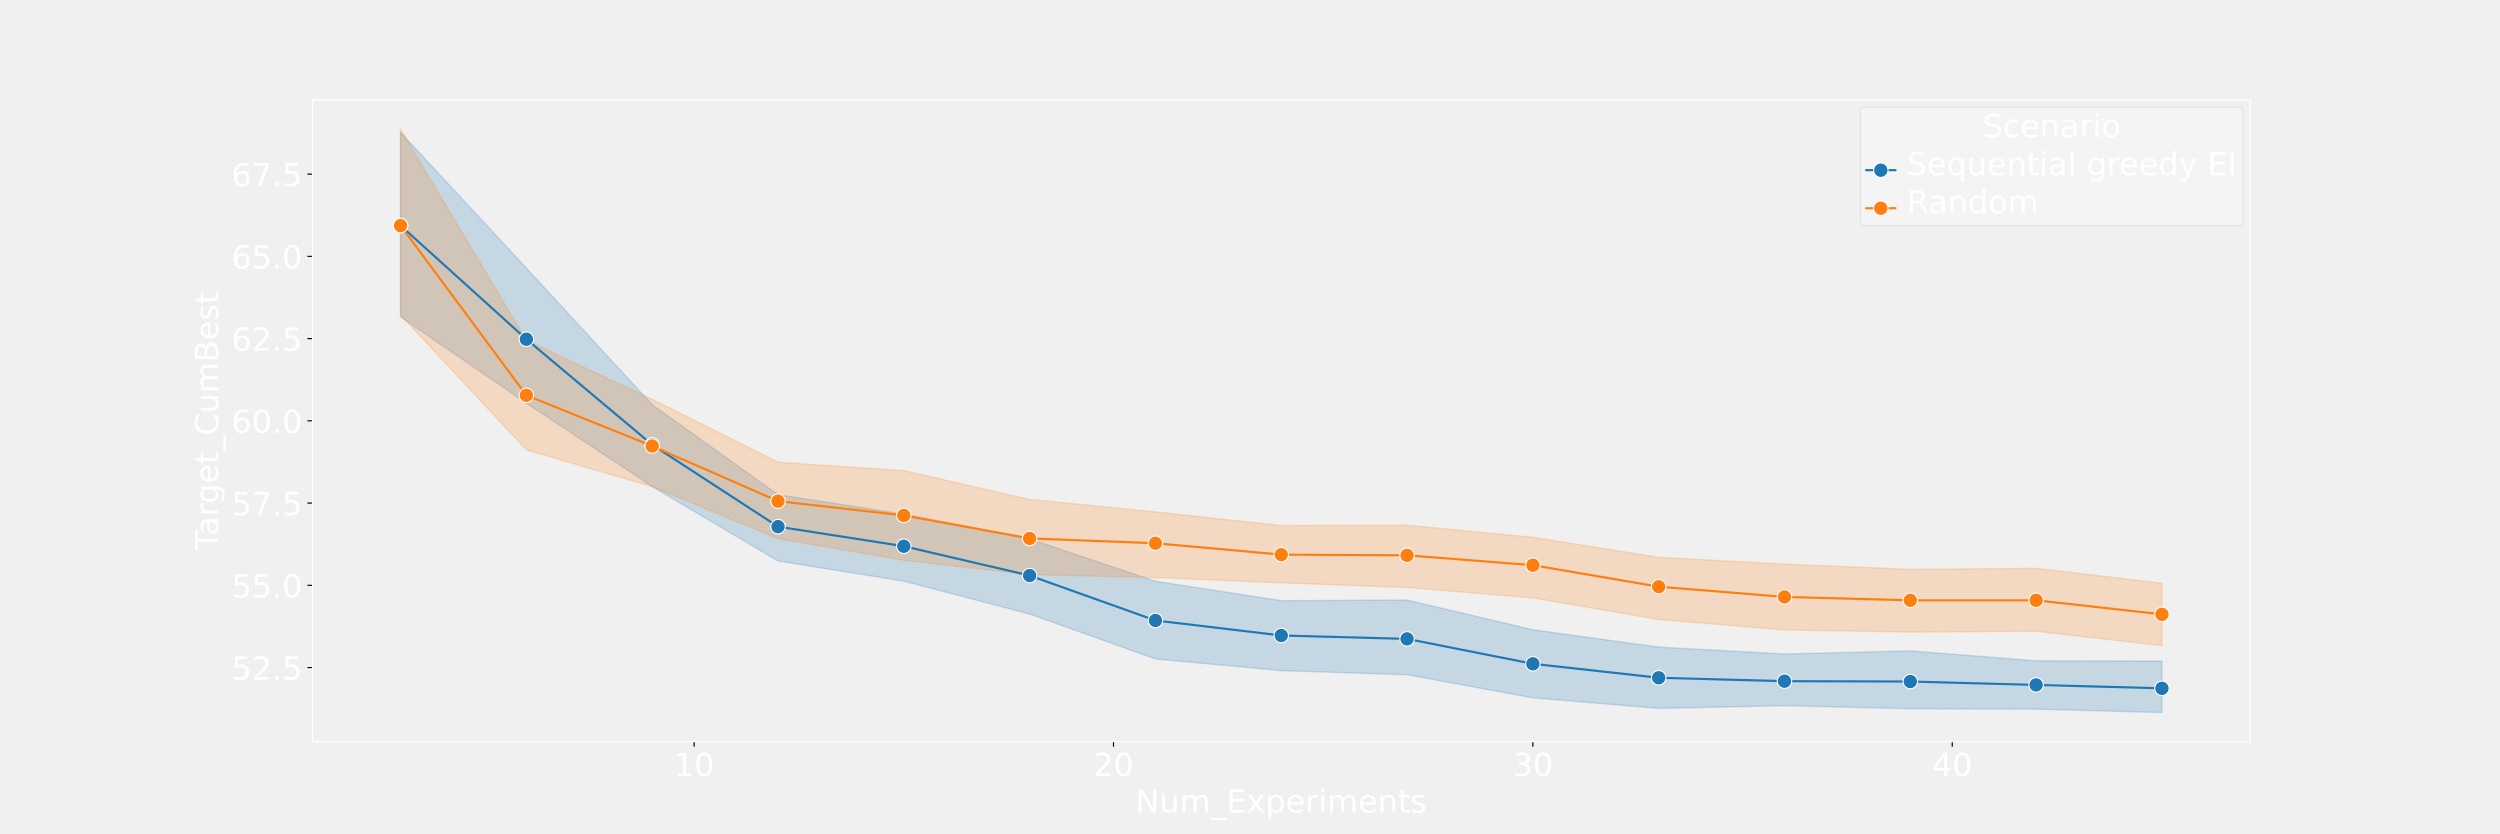
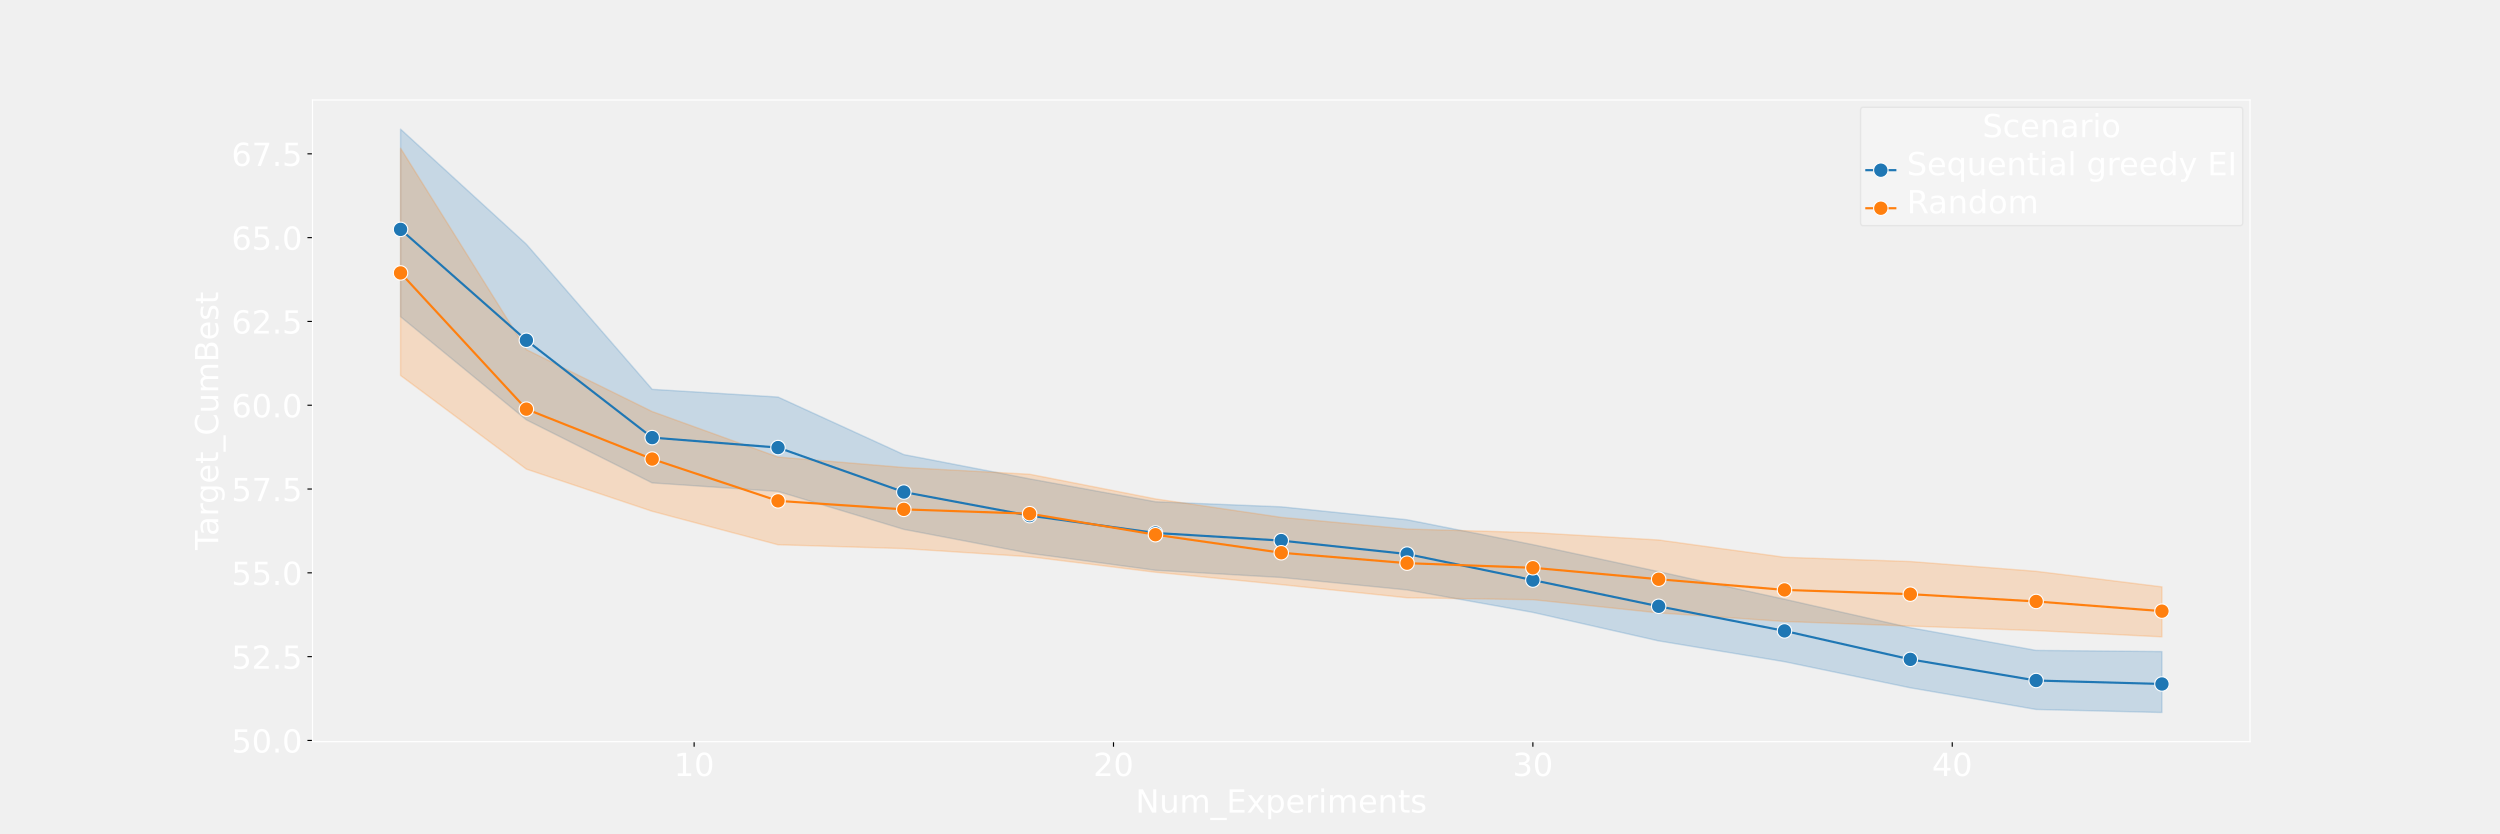
<svg xmlns="http://www.w3.org/2000/svg" xmlns:xlink="http://www.w3.org/1999/xlink" width="1728pt" height="576pt" viewBox="0 0 1728 576" version="1.1">
  <defs>
    <style type="text/css">*{stroke-linejoin: round; stroke-linecap: butt}</style>
  </defs>
  <g id="figure_1">
    <g id="patch_1">
      <path d="M 0 576  L 1728 576  L 1728 0  L 0 0  L 0 576  z " style="fill: none" />
    </g>
    <g id="axes_1">
      <g id="patch_2">
        <path d="M 216 512.64  L 1555.2 512.64  L 1555.2 69.12  L 216 69.12  L 216 512.64  z " style="fill: none" />
      </g>
      <g id="PolyCollection_1">
        <defs>
-           <path id="m101bf356ea" d="M 276.873 -484.441  L 276.873 -356.932  L 363.834 -297.311  L 450.795 -239.719  L 537.756 -188.221  L 624.717 -174.287  L 711.678 -151.573  L 798.639 -120.53  L 885.6 -112.465  L 972.561 -109.598  L 1059.522 -93.645  L 1146.483 -86.355  L 1233.444 -88.223  L 1320.405 -86.107  L 1407.366 -85.819  L 1494.327 -83.52  L 1494.327 -119.038  L 1494.327 -119.038  L 1407.366 -119.279  L 1320.405 -126.093  L 1233.444 -123.982  L 1146.483 -128.692  L 1059.522 -140.692  L 972.561 -161.242  L 885.6 -160.815  L 798.639 -174.202  L 711.678 -203.528  L 624.717 -220.627  L 537.756 -234.067  L 450.795 -296.276  L 363.834 -390.663  L 276.873 -484.441  z " style="stroke: #1f77b4; stroke-opacity: 0.2" />
+           <path id="m4644ded23b" d="M 276.873 -486.72  L 276.873 -357.083  L 363.834 -285.791  L 450.795 -242.213  L 537.756 -236.329  L 624.717 -210.11  L 711.678 -193.563  L 798.639 -181.842  L 885.6 -176.848  L 972.561 -168.242  L 1059.522 -152.727  L 1146.483 -133.004  L 1233.444 -118.637  L 1320.405 -100.587  L 1407.366 -85.63  L 1494.327 -83.52  L 1494.327 -125.629  L 1494.327 -125.629  L 1407.366 -126.439  L 1320.405 -142.118  L 1233.444 -161.791  L 1146.483 -180.87  L 1059.522 -199.54  L 972.561 -216.735  L 885.6 -225.676  L 798.639 -229.165  L 711.678 -244.996  L 624.717 -261.772  L 537.756 -301.55  L 450.795 -306.88  L 363.834 -407.175  L 276.873 -486.72  z " style="stroke: #1f77b4; stroke-opacity: 0.2" />
        </defs>
-         <g clip-path="url(#p92f6868b25)">
-           <use xlink:href="#m101bf356ea" x="0" y="576" style="fill: #1f77b4; fill-opacity: 0.2; stroke: #1f77b4; stroke-opacity: 0.2" />
+         <g clip-path="url(#pbb124801ed)">
+           <use xlink:href="#m4644ded23b" x="0" y="576" style="fill: #1f77b4; fill-opacity: 0.2; stroke: #1f77b4; stroke-opacity: 0.2" />
        </g>
      </g>
      <g id="PolyCollection_2">
        <defs>
-           <path id="m6b8aec384b" d="M 276.873 -486.72  L 276.873 -358.271  L 363.834 -264.984  L 450.795 -239.642  L 537.756 -203.683  L 624.717 -188.748  L 711.678 -178.758  L 798.639 -176.745  L 885.6 -173.1  L 972.561 -169.926  L 1059.522 -162.727  L 1146.483 -147.789  L 1233.444 -140.552  L 1320.405 -139.116  L 1407.366 -139.673  L 1494.327 -129.714  L 1494.327 -172.836  L 1494.327 -172.836  L 1407.366 -183.189  L 1320.405 -182.469  L 1233.444 -186.075  L 1146.483 -190.773  L 1059.522 -204.643  L 972.561 -212.933  L 885.6 -212.709  L 798.639 -222.158  L 711.678 -230.797  L 624.717 -250.712  L 537.756 -256.519  L 450.795 -300.011  L 363.834 -340.816  L 276.873 -486.72  z " style="stroke: #ff7f0e; stroke-opacity: 0.2" />
+           <path id="m922bcd0657" d="M 276.873 -473.526  L 276.873 -316.487  L 363.834 -251.743  L 450.795 -222.599  L 537.756 -199.465  L 624.717 -196.819  L 711.678 -191.187  L 798.639 -180.474  L 885.6 -171.912  L 972.561 -162.824  L 1059.522 -161.497  L 1146.483 -152.345  L 1233.444 -146.431  L 1320.405 -143.251  L 1407.366 -140.117  L 1494.327 -135.809  L 1494.327 -170.357  L 1494.327 -170.357  L 1407.366 -181.11  L 1320.405 -187.865  L 1233.444 -190.8  L 1146.483 -202.743  L 1059.522 -207.843  L 972.561 -210.331  L 885.6 -218.394  L 798.639 -231.158  L 711.678 -248.201  L 624.717 -252.868  L 537.756 -260.077  L 450.795 -291.523  L 363.834 -334.321  L 276.873 -473.526  z " style="stroke: #ff7f0e; stroke-opacity: 0.2" />
        </defs>
-         <g clip-path="url(#p92f6868b25)">
-           <use xlink:href="#m6b8aec384b" x="0" y="576" style="fill: #ff7f0e; fill-opacity: 0.2; stroke: #ff7f0e; stroke-opacity: 0.2" />
+         <g clip-path="url(#pbb124801ed)">
+           <use xlink:href="#m922bcd0657" x="0" y="576" style="fill: #ff7f0e; fill-opacity: 0.2; stroke: #ff7f0e; stroke-opacity: 0.2" />
        </g>
      </g>
      <g id="matplotlib.axis_1">
        <g id="xtick_1">
          <g id="line2d_1">
            <defs>
-               <path id="m122bfa462b" d="M 0 0  L 0 3.5  " style="stroke: #000000; stroke-width: 0.8" />
-             </defs>
-             <g>
-               <use xlink:href="#m122bfa462b" x="479.782" y="512.64" style="stroke: #000000; stroke-width: 0.8" />
+               <path id="m8964fa7010" d="M 0 0  L 0 3.5  " style="stroke: #000000; stroke-width: 0.8" />
+             </defs>
+             <g>
+               <use xlink:href="#m8964fa7010" x="479.782" y="512.64" style="stroke: #000000; stroke-width: 0.8" />
            </g>
          </g>
          <g id="text_1">
            <g style="fill: #ffffff" transform="translate(465.7843 536.3566) scale(0.22 -0.22)">
              <defs>
                <path id="DejaVuSans-31" d="M 794 531  L 1825 531  L 1825 4091  L 703 3866  L 703 4441  L 1819 4666  L 2450 4666  L 2450 531  L 3481 531  L 3481 0  L 794 0  L 794 531  z " transform="scale(0.015625)" />
                <path id="DejaVuSans-30" d="M 2034 4250  Q 1547 4250 1301 3770  Q 1056 3291 1056 2328  Q 1056 1369 1301 889  Q 1547 409 2034 409  Q 2525 409 2770 889  Q 3016 1369 3016 2328  Q 3016 3291 2770 3770  Q 2525 4250 2034 4250  z M 2034 4750  Q 2819 4750 3233 4129  Q 3647 3509 3647 2328  Q 3647 1150 3233 529  Q 2819 -91 2034 -91  Q 1250 -91 836 529  Q 422 1150 422 2328  Q 422 3509 836 4129  Q 1250 4750 2034 4750  z " transform="scale(0.015625)" />
              </defs>
              <use xlink:href="#DejaVuSans-31" />
              <use xlink:href="#DejaVuSans-30" x="63.623" />
            </g>
          </g>
        </g>
        <g id="xtick_2">
          <g id="line2d_2">
            <g>
-               <use xlink:href="#m122bfa462b" x="769.652" y="512.64" style="stroke: #000000; stroke-width: 0.8" />
+               <use xlink:href="#m8964fa7010" x="769.652" y="512.64" style="stroke: #000000; stroke-width: 0.8" />
            </g>
          </g>
          <g id="text_2">
            <g style="fill: #ffffff" transform="translate(755.6544 536.3566) scale(0.22 -0.22)">
              <defs>
                <path id="DejaVuSans-32" d="M 1228 531  L 3431 531  L 3431 0  L 469 0  L 469 531  Q 828 903 1448 1529  Q 2069 2156 2228 2338  Q 2531 2678 2651 2914  Q 2772 3150 2772 3378  Q 2772 3750 2511 3984  Q 2250 4219 1831 4219  Q 1534 4219 1204 4116  Q 875 4013 500 3803  L 500 4441  Q 881 4594 1212 4672  Q 1544 4750 1819 4750  Q 2544 4750 2975 4387  Q 3406 4025 3406 3419  Q 3406 3131 3298 2873  Q 3191 2616 2906 2266  Q 2828 2175 2409 1742  Q 1991 1309 1228 531  z " transform="scale(0.015625)" />
              </defs>
              <use xlink:href="#DejaVuSans-32" />
              <use xlink:href="#DejaVuSans-30" x="63.623" />
            </g>
          </g>
        </g>
        <g id="xtick_3">
          <g id="line2d_3">
            <g>
-               <use xlink:href="#m122bfa462b" x="1059.522" y="512.64" style="stroke: #000000; stroke-width: 0.8" />
+               <use xlink:href="#m8964fa7010" x="1059.522" y="512.64" style="stroke: #000000; stroke-width: 0.8" />
            </g>
          </g>
          <g id="text_3">
            <g style="fill: #ffffff" transform="translate(1045.525 536.3566) scale(0.22 -0.22)">
              <defs>
                <path id="DejaVuSans-33" d="M 2597 2516  Q 3050 2419 3304 2112  Q 3559 1806 3559 1356  Q 3559 666 3084 287  Q 2609 -91 1734 -91  Q 1441 -91 1130 -33  Q 819 25 488 141  L 488 750  Q 750 597 1062 519  Q 1375 441 1716 441  Q 2309 441 2620 675  Q 2931 909 2931 1356  Q 2931 1769 2642 2001  Q 2353 2234 1838 2234  L 1294 2234  L 1294 2753  L 1863 2753  Q 2328 2753 2575 2939  Q 2822 3125 2822 3475  Q 2822 3834 2567 4026  Q 2313 4219 1838 4219  Q 1578 4219 1281 4162  Q 984 4106 628 3988  L 628 4550  Q 988 4650 1302 4700  Q 1616 4750 1894 4750  Q 2613 4750 3031 4423  Q 3450 4097 3450 3541  Q 3450 3153 3228 2886  Q 3006 2619 2597 2516  z " transform="scale(0.015625)" />
              </defs>
              <use xlink:href="#DejaVuSans-33" />
              <use xlink:href="#DejaVuSans-30" x="63.623" />
            </g>
          </g>
        </g>
        <g id="xtick_4">
          <g id="line2d_4">
            <g>
-               <use xlink:href="#m122bfa462b" x="1349.392" y="512.64" style="stroke: #000000; stroke-width: 0.8" />
+               <use xlink:href="#m8964fa7010" x="1349.392" y="512.64" style="stroke: #000000; stroke-width: 0.8" />
            </g>
          </g>
          <g id="text_4">
            <g style="fill: #ffffff" transform="translate(1335.395 536.3566) scale(0.22 -0.22)">
              <defs>
                <path id="DejaVuSans-34" d="M 2419 4116  L 825 1625  L 2419 1625  L 2419 4116  z M 2253 4666  L 3047 4666  L 3047 1625  L 3713 1625  L 3713 1100  L 3047 1100  L 3047 0  L 2419 0  L 2419 1100  L 313 1100  L 313 1709  L 2253 4666  z " transform="scale(0.015625)" />
              </defs>
              <use xlink:href="#DejaVuSans-34" />
              <use xlink:href="#DejaVuSans-30" x="63.623" />
            </g>
          </g>
        </g>
        <g id="text_5">
          <g style="fill: #ffffff" transform="translate(784.8967 561.6484) scale(0.22 -0.22)">
            <defs>
              <path id="DejaVuSans-4e" d="M 628 4666  L 1478 4666  L 3547 763  L 3547 4666  L 4159 4666  L 4159 0  L 3309 0  L 1241 3903  L 1241 0  L 628 0  L 628 4666  z " transform="scale(0.015625)" />
              <path id="DejaVuSans-75" d="M 544 1381  L 544 3500  L 1119 3500  L 1119 1403  Q 1119 906 1312 657  Q 1506 409 1894 409  Q 2359 409 2629 706  Q 2900 1003 2900 1516  L 2900 3500  L 3475 3500  L 3475 0  L 2900 0  L 2900 538  Q 2691 219 2414 64  Q 2138 -91 1772 -91  Q 1169 -91 856 284  Q 544 659 544 1381  z M 1991 3584  L 1991 3584  z " transform="scale(0.015625)" />
              <path id="DejaVuSans-6d" d="M 3328 2828  Q 3544 3216 3844 3400  Q 4144 3584 4550 3584  Q 5097 3584 5394 3201  Q 5691 2819 5691 2113  L 5691 0  L 5113 0  L 5113 2094  Q 5113 2597 4934 2840  Q 4756 3084 4391 3084  Q 3944 3084 3684 2787  Q 3425 2491 3425 1978  L 3425 0  L 2847 0  L 2847 2094  Q 2847 2600 2669 2842  Q 2491 3084 2119 3084  Q 1678 3084 1418 2786  Q 1159 2488 1159 1978  L 1159 0  L 581 0  L 581 3500  L 1159 3500  L 1159 2956  Q 1356 3278 1631 3431  Q 1906 3584 2284 3584  Q 2666 3584 2933 3390  Q 3200 3197 3328 2828  z " transform="scale(0.015625)" />
              <path id="DejaVuSans-5f" d="M 3263 -1063  L 3263 -1509  L -63 -1509  L -63 -1063  L 3263 -1063  z " transform="scale(0.015625)" />
              <path id="DejaVuSans-45" d="M 628 4666  L 3578 4666  L 3578 4134  L 1259 4134  L 1259 2753  L 3481 2753  L 3481 2222  L 1259 2222  L 1259 531  L 3634 531  L 3634 0  L 628 0  L 628 4666  z " transform="scale(0.015625)" />
              <path id="DejaVuSans-78" d="M 3513 3500  L 2247 1797  L 3578 0  L 2900 0  L 1881 1375  L 863 0  L 184 0  L 1544 1831  L 300 3500  L 978 3500  L 1906 2253  L 2834 3500  L 3513 3500  z " transform="scale(0.015625)" />
              <path id="DejaVuSans-70" d="M 1159 525  L 1159 -1331  L 581 -1331  L 581 3500  L 1159 3500  L 1159 2969  Q 1341 3281 1617 3432  Q 1894 3584 2278 3584  Q 2916 3584 3314 3078  Q 3713 2572 3713 1747  Q 3713 922 3314 415  Q 2916 -91 2278 -91  Q 1894 -91 1617 61  Q 1341 213 1159 525  z M 3116 1747  Q 3116 2381 2855 2742  Q 2594 3103 2138 3103  Q 1681 3103 1420 2742  Q 1159 2381 1159 1747  Q 1159 1113 1420 752  Q 1681 391 2138 391  Q 2594 391 2855 752  Q 3116 1113 3116 1747  z " transform="scale(0.015625)" />
              <path id="DejaVuSans-65" d="M 3597 1894  L 3597 1613  L 953 1613  Q 991 1019 1311 708  Q 1631 397 2203 397  Q 2534 397 2845 478  Q 3156 559 3463 722  L 3463 178  Q 3153 47 2828 -22  Q 2503 -91 2169 -91  Q 1331 -91 842 396  Q 353 884 353 1716  Q 353 2575 817 3079  Q 1281 3584 2069 3584  Q 2775 3584 3186 3129  Q 3597 2675 3597 1894  z M 3022 2063  Q 3016 2534 2758 2815  Q 2500 3097 2075 3097  Q 1594 3097 1305 2825  Q 1016 2553 972 2059  L 3022 2063  z " transform="scale(0.015625)" />
              <path id="DejaVuSans-72" d="M 2631 2963  Q 2534 3019 2420 3045  Q 2306 3072 2169 3072  Q 1681 3072 1420 2755  Q 1159 2438 1159 1844  L 1159 0  L 581 0  L 581 3500  L 1159 3500  L 1159 2956  Q 1341 3275 1631 3429  Q 1922 3584 2338 3584  Q 2397 3584 2469 3576  Q 2541 3569 2628 3553  L 2631 2963  z " transform="scale(0.015625)" />
              <path id="DejaVuSans-69" d="M 603 3500  L 1178 3500  L 1178 0  L 603 0  L 603 3500  z M 603 4863  L 1178 4863  L 1178 4134  L 603 4134  L 603 4863  z " transform="scale(0.015625)" />
              <path id="DejaVuSans-6e" d="M 3513 2113  L 3513 0  L 2938 0  L 2938 2094  Q 2938 2591 2744 2837  Q 2550 3084 2163 3084  Q 1697 3084 1428 2787  Q 1159 2491 1159 1978  L 1159 0  L 581 0  L 581 3500  L 1159 3500  L 1159 2956  Q 1366 3272 1645 3428  Q 1925 3584 2291 3584  Q 2894 3584 3203 3211  Q 3513 2838 3513 2113  z " transform="scale(0.015625)" />
              <path id="DejaVuSans-74" d="M 1172 4494  L 1172 3500  L 2356 3500  L 2356 3053  L 1172 3053  L 1172 1153  Q 1172 725 1289 603  Q 1406 481 1766 481  L 2356 481  L 2356 0  L 1766 0  Q 1100 0 847 248  Q 594 497 594 1153  L 594 3053  L 172 3053  L 172 3500  L 594 3500  L 594 4494  L 1172 4494  z " transform="scale(0.015625)" />
              <path id="DejaVuSans-73" d="M 2834 3397  L 2834 2853  Q 2591 2978 2328 3040  Q 2066 3103 1784 3103  Q 1356 3103 1142 2972  Q 928 2841 928 2578  Q 928 2378 1081 2264  Q 1234 2150 1697 2047  L 1894 2003  Q 2506 1872 2764 1633  Q 3022 1394 3022 966  Q 3022 478 2636 193  Q 2250 -91 1575 -91  Q 1294 -91 989 -36  Q 684 19 347 128  L 347 722  Q 666 556 975 473  Q 1284 391 1588 391  Q 1994 391 2212 530  Q 2431 669 2431 922  Q 2431 1156 2273 1281  Q 2116 1406 1581 1522  L 1381 1569  Q 847 1681 609 1914  Q 372 2147 372 2553  Q 372 3047 722 3315  Q 1072 3584 1716 3584  Q 2034 3584 2315 3537  Q 2597 3491 2834 3397  z " transform="scale(0.015625)" />
            </defs>
            <use xlink:href="#DejaVuSans-4e" />
            <use xlink:href="#DejaVuSans-75" x="74.805" />
            <use xlink:href="#DejaVuSans-6d" x="138.184" />
            <use xlink:href="#DejaVuSans-5f" x="235.596" />
            <use xlink:href="#DejaVuSans-45" x="285.596" />
            <use xlink:href="#DejaVuSans-78" x="348.779" />
            <use xlink:href="#DejaVuSans-70" x="407.959" />
            <use xlink:href="#DejaVuSans-65" x="471.436" />
            <use xlink:href="#DejaVuSans-72" x="532.959" />
            <use xlink:href="#DejaVuSans-69" x="574.072" />
            <use xlink:href="#DejaVuSans-6d" x="601.855" />
            <use xlink:href="#DejaVuSans-65" x="699.268" />
            <use xlink:href="#DejaVuSans-6e" x="760.791" />
            <use xlink:href="#DejaVuSans-74" x="824.17" />
            <use xlink:href="#DejaVuSans-73" x="863.379" />
          </g>
        </g>
      </g>
      <g id="matplotlib.axis_2">
        <g id="ytick_1">
          <g id="line2d_5">
            <defs>
-               <path id="mf9922a8739" d="M 0 0  L -3.5 0  " style="stroke: #000000; stroke-width: 0.8" />
-             </defs>
-             <g>
-               <use xlink:href="#mf9922a8739" x="216" y="461.409" style="stroke: #000000; stroke-width: 0.8" />
+               <path id="m43b902e983" d="M 0 0  L -3.5 0  " style="stroke: #000000; stroke-width: 0.8" />
+             </defs>
+             <g>
+               <use xlink:href="#m43b902e983" x="216" y="511.8" style="stroke: #000000; stroke-width: 0.8" />
            </g>
          </g>
          <g id="text_6">
-             <g style="fill: #ffffff" transform="translate(160.0156 469.767) scale(0.22 -0.22)">
+             <g style="fill: #ffffff" transform="translate(160.0156 520.158) scale(0.22 -0.22)">
              <defs>
                <path id="DejaVuSans-35" d="M 691 4666  L 3169 4666  L 3169 4134  L 1269 4134  L 1269 2991  Q 1406 3038 1543 3061  Q 1681 3084 1819 3084  Q 2600 3084 3056 2656  Q 3513 2228 3513 1497  Q 3513 744 3044 326  Q 2575 -91 1722 -91  Q 1428 -91 1123 -41  Q 819 9 494 109  L 494 744  Q 775 591 1075 516  Q 1375 441 1709 441  Q 2250 441 2565 725  Q 2881 1009 2881 1497  Q 2881 1984 2565 2268  Q 2250 2553 1709 2553  Q 1456 2553 1204 2497  Q 953 2441 691 2322  L 691 4666  z " transform="scale(0.015625)" />
                <path id="DejaVuSans-2e" d="M 684 794  L 1344 794  L 1344 0  L 684 0  L 684 794  z " transform="scale(0.015625)" />
              </defs>
              <use xlink:href="#DejaVuSans-35" />
-               <use xlink:href="#DejaVuSans-32" x="63.623" />
-               <use xlink:href="#DejaVuSans-2e" x="127.246" />
-               <use xlink:href="#DejaVuSans-35" x="159.033" />
+               <use xlink:href="#DejaVuSans-30" x="63.623" />
+               <use xlink:href="#DejaVuSans-2e" x="127.246" />
+               <use xlink:href="#DejaVuSans-30" x="159.033" />
            </g>
          </g>
        </g>
        <g id="ytick_2">
          <g id="line2d_6">
            <g>
-               <use xlink:href="#mf9922a8739" x="216" y="404.566" style="stroke: #000000; stroke-width: 0.8" />
+               <use xlink:href="#m43b902e983" x="216" y="453.874" style="stroke: #000000; stroke-width: 0.8" />
            </g>
          </g>
          <g id="text_7">
-             <g style="fill: #ffffff" transform="translate(160.0156 412.9247) scale(0.22 -0.22)">
+             <g style="fill: #ffffff" transform="translate(160.0156 462.2325) scale(0.22 -0.22)">
+               <use xlink:href="#DejaVuSans-35" />
+               <use xlink:href="#DejaVuSans-32" x="63.623" />
+               <use xlink:href="#DejaVuSans-2e" x="127.246" />
+               <use xlink:href="#DejaVuSans-35" x="159.033" />
+             </g>
+           </g>
+         </g>
+         <g id="ytick_3">
+           <g id="line2d_7">
+             <g>
+               <use xlink:href="#m43b902e983" x="216" y="395.949" style="stroke: #000000; stroke-width: 0.8" />
+             </g>
+           </g>
+           <g id="text_8">
+             <g style="fill: #ffffff" transform="translate(160.0156 404.307) scale(0.22 -0.22)">
              <use xlink:href="#DejaVuSans-35" />
              <use xlink:href="#DejaVuSans-35" x="63.623" />
              <use xlink:href="#DejaVuSans-2e" x="127.246" />
              <use xlink:href="#DejaVuSans-30" x="159.033" />
            </g>
          </g>
        </g>
-         <g id="ytick_3">
-           <g id="line2d_7">
-             <g>
-               <use xlink:href="#mf9922a8739" x="216" y="347.724" style="stroke: #000000; stroke-width: 0.8" />
-             </g>
-           </g>
-           <g id="text_8">
-             <g style="fill: #ffffff" transform="translate(160.0156 356.0824) scale(0.22 -0.22)">
+         <g id="ytick_4">
+           <g id="line2d_8">
+             <g>
+               <use xlink:href="#m43b902e983" x="216" y="338.023" style="stroke: #000000; stroke-width: 0.8" />
+             </g>
+           </g>
+           <g id="text_9">
+             <g style="fill: #ffffff" transform="translate(160.0156 346.3815) scale(0.22 -0.22)">
              <defs>
                <path id="DejaVuSans-37" d="M 525 4666  L 3525 4666  L 3525 4397  L 1831 0  L 1172 0  L 2766 4134  L 525 4134  L 525 4666  z " transform="scale(0.015625)" />
              </defs>
              <use xlink:href="#DejaVuSans-35" />
              <use xlink:href="#DejaVuSans-37" x="63.623" />
              <use xlink:href="#DejaVuSans-2e" x="127.246" />
              <use xlink:href="#DejaVuSans-35" x="159.033" />
            </g>
          </g>
        </g>
-         <g id="ytick_4">
-           <g id="line2d_8">
-             <g>
-               <use xlink:href="#mf9922a8739" x="216" y="290.882" style="stroke: #000000; stroke-width: 0.8" />
-             </g>
-           </g>
-           <g id="text_9">
-             <g style="fill: #ffffff" transform="translate(160.0156 299.2401) scale(0.22 -0.22)">
-               <defs>
-                 <path id="DejaVuSans-36" d="M 2113 2584  Q 1688 2584 1439 2293  Q 1191 2003 1191 1497  Q 1191 994 1439 701  Q 1688 409 2113 409  Q 2538 409 2786 701  Q 3034 994 3034 1497  Q 3034 2003 2786 2293  Q 2538 2584 2113 2584  z M 3366 4563  L 3366 3988  Q 3128 4100 2886 4159  Q 2644 4219 2406 4219  Q 1781 4219 1451 3797  Q 1122 3375 1075 2522  Q 1259 2794 1537 2939  Q 1816 3084 2150 3084  Q 2853 3084 3261 2657  Q 3669 2231 3669 1497  Q 3669 778 3244 343  Q 2819 -91 2113 -91  Q 1303 -91 875 529  Q 447 1150 447 2328  Q 447 3434 972 4092  Q 1497 4750 2381 4750  Q 2619 4750 2861 4703  Q 3103 4656 3366 4563  z " transform="scale(0.015625)" />
-               </defs>
-               <use xlink:href="#DejaVuSans-36" />
-               <use xlink:href="#DejaVuSans-30" x="63.623" />
-               <use xlink:href="#DejaVuSans-2e" x="127.246" />
-               <use xlink:href="#DejaVuSans-30" x="159.033" />
-             </g>
-           </g>
-         </g>
        <g id="ytick_5">
          <g id="line2d_9">
            <g>
-               <use xlink:href="#mf9922a8739" x="216" y="234.04" style="stroke: #000000; stroke-width: 0.8" />
+               <use xlink:href="#m43b902e983" x="216" y="280.098" style="stroke: #000000; stroke-width: 0.8" />
            </g>
          </g>
          <g id="text_10">
-             <g style="fill: #ffffff" transform="translate(160.0156 242.3978) scale(0.22 -0.22)">
+             <g style="fill: #ffffff" transform="translate(160.0156 288.4559) scale(0.22 -0.22)">
+               <defs>
+                 <path id="DejaVuSans-36" d="M 2113 2584  Q 1688 2584 1439 2293  Q 1191 2003 1191 1497  Q 1191 994 1439 701  Q 1688 409 2113 409  Q 2538 409 2786 701  Q 3034 994 3034 1497  Q 3034 2003 2786 2293  Q 2538 2584 2113 2584  z M 3366 4563  L 3366 3988  Q 3128 4100 2886 4159  Q 2644 4219 2406 4219  Q 1781 4219 1451 3797  Q 1122 3375 1075 2522  Q 1259 2794 1537 2939  Q 1816 3084 2150 3084  Q 2853 3084 3261 2657  Q 3669 2231 3669 1497  Q 3669 778 3244 343  Q 2819 -91 2113 -91  Q 1303 -91 875 529  Q 447 1150 447 2328  Q 447 3434 972 4092  Q 1497 4750 2381 4750  Q 2619 4750 2861 4703  Q 3103 4656 3366 4563  z " transform="scale(0.015625)" />
+               </defs>
+               <use xlink:href="#DejaVuSans-36" />
+               <use xlink:href="#DejaVuSans-30" x="63.623" />
+               <use xlink:href="#DejaVuSans-2e" x="127.246" />
+               <use xlink:href="#DejaVuSans-30" x="159.033" />
+             </g>
+           </g>
+         </g>
+         <g id="ytick_6">
+           <g id="line2d_10">
+             <g>
+               <use xlink:href="#m43b902e983" x="216" y="222.172" style="stroke: #000000; stroke-width: 0.8" />
+             </g>
+           </g>
+           <g id="text_11">
+             <g style="fill: #ffffff" transform="translate(160.0156 230.5304) scale(0.22 -0.22)">
              <use xlink:href="#DejaVuSans-36" />
              <use xlink:href="#DejaVuSans-32" x="63.623" />
              <use xlink:href="#DejaVuSans-2e" x="127.246" />
              <use xlink:href="#DejaVuSans-35" x="159.033" />
            </g>
          </g>
        </g>
-         <g id="ytick_6">
-           <g id="line2d_10">
-             <g>
-               <use xlink:href="#mf9922a8739" x="216" y="177.197" style="stroke: #000000; stroke-width: 0.8" />
-             </g>
-           </g>
-           <g id="text_11">
-             <g style="fill: #ffffff" transform="translate(160.0156 185.5556) scale(0.22 -0.22)">
+         <g id="ytick_7">
+           <g id="line2d_11">
+             <g>
+               <use xlink:href="#m43b902e983" x="216" y="164.247" style="stroke: #000000; stroke-width: 0.8" />
+             </g>
+           </g>
+           <g id="text_12">
+             <g style="fill: #ffffff" transform="translate(160.0156 172.6049) scale(0.22 -0.22)">
              <use xlink:href="#DejaVuSans-36" />
              <use xlink:href="#DejaVuSans-35" x="63.623" />
              <use xlink:href="#DejaVuSans-2e" x="127.246" />
              <use xlink:href="#DejaVuSans-30" x="159.033" />
            </g>
          </g>
        </g>
-         <g id="ytick_7">
-           <g id="line2d_11">
-             <g>
-               <use xlink:href="#mf9922a8739" x="216" y="120.355" style="stroke: #000000; stroke-width: 0.8" />
-             </g>
-           </g>
-           <g id="text_12">
-             <g style="fill: #ffffff" transform="translate(160.0156 128.7133) scale(0.22 -0.22)">
+         <g id="ytick_8">
+           <g id="line2d_12">
+             <g>
+               <use xlink:href="#m43b902e983" x="216" y="106.321" style="stroke: #000000; stroke-width: 0.8" />
+             </g>
+           </g>
+           <g id="text_13">
+             <g style="fill: #ffffff" transform="translate(160.0156 114.6794) scale(0.22 -0.22)">
              <use xlink:href="#DejaVuSans-36" />
              <use xlink:href="#DejaVuSans-37" x="63.623" />
              <use xlink:href="#DejaVuSans-2e" x="127.246" />
              <use xlink:href="#DejaVuSans-35" x="159.033" />
            </g>
          </g>
        </g>
-         <g id="text_13">
+         <g id="text_14">
          <g style="fill: #ffffff" transform="translate(150.8284 380.1433) rotate(-90) scale(0.22 -0.22)">
            <defs>
              <path id="DejaVuSans-54" d="M -19 4666  L 3928 4666  L 3928 4134  L 2272 4134  L 2272 0  L 1638 0  L 1638 4134  L -19 4134  L -19 4666  z " transform="scale(0.015625)" />
              <path id="DejaVuSans-61" d="M 2194 1759  Q 1497 1759 1228 1600  Q 959 1441 959 1056  Q 959 750 1161 570  Q 1363 391 1709 391  Q 2188 391 2477 730  Q 2766 1069 2766 1631  L 2766 1759  L 2194 1759  z M 3341 1997  L 3341 0  L 2766 0  L 2766 531  Q 2569 213 2275 61  Q 1981 -91 1556 -91  Q 1019 -91 701 211  Q 384 513 384 1019  Q 384 1609 779 1909  Q 1175 2209 1959 2209  L 2766 2209  L 2766 2266  Q 2766 2663 2505 2880  Q 2244 3097 1772 3097  Q 1472 3097 1187 3025  Q 903 2953 641 2809  L 641 3341  Q 956 3463 1253 3523  Q 1550 3584 1831 3584  Q 2591 3584 2966 3190  Q 3341 2797 3341 1997  z " transform="scale(0.015625)" />
              <path id="DejaVuSans-67" d="M 2906 1791  Q 2906 2416 2648 2759  Q 2391 3103 1925 3103  Q 1463 3103 1205 2759  Q 947 2416 947 1791  Q 947 1169 1205 825  Q 1463 481 1925 481  Q 2391 481 2648 825  Q 2906 1169 2906 1791  z M 3481 434  Q 3481 -459 3084 -895  Q 2688 -1331 1869 -1331  Q 1566 -1331 1297 -1286  Q 1028 -1241 775 -1147  L 775 -588  Q 1028 -725 1275 -790  Q 1522 -856 1778 -856  Q 2344 -856 2625 -561  Q 2906 -266 2906 331  L 2906 616  Q 2728 306 2450 153  Q 2172 0 1784 0  Q 1141 0 747 490  Q 353 981 353 1791  Q 353 2603 747 3093  Q 1141 3584 1784 3584  Q 2172 3584 2450 3431  Q 2728 3278 2906 2969  L 2906 3500  L 3481 3500  L 3481 434  z " transform="scale(0.015625)" />
              <path id="DejaVuSans-43" d="M 4122 4306  L 4122 3641  Q 3803 3938 3442 4084  Q 3081 4231 2675 4231  Q 1875 4231 1450 3742  Q 1025 3253 1025 2328  Q 1025 1406 1450 917  Q 1875 428 2675 428  Q 3081 428 3442 575  Q 3803 722 4122 1019  L 4122 359  Q 3791 134 3420 21  Q 3050 -91 2638 -91  Q 1578 -91 968 557  Q 359 1206 359 2328  Q 359 3453 968 4101  Q 1578 4750 2638 4750  Q 3056 4750 3426 4639  Q 3797 4528 4122 4306  z " transform="scale(0.015625)" />
              <path id="DejaVuSans-42" d="M 1259 2228  L 1259 519  L 2272 519  Q 2781 519 3026 730  Q 3272 941 3272 1375  Q 3272 1813 3026 2020  Q 2781 2228 2272 2228  L 1259 2228  z M 1259 4147  L 1259 2741  L 2194 2741  Q 2656 2741 2882 2914  Q 3109 3088 3109 3444  Q 3109 3797 2882 3972  Q 2656 4147 2194 4147  L 1259 4147  z M 628 4666  L 2241 4666  Q 2963 4666 3353 4366  Q 3744 4066 3744 3513  Q 3744 3084 3544 2831  Q 3344 2578 2956 2516  Q 3422 2416 3680 2098  Q 3938 1781 3938 1306  Q 3938 681 3513 340  Q 3088 0 2303 0  L 628 0  L 628 4666  z " transform="scale(0.015625)" />
            </defs>
            <use xlink:href="#DejaVuSans-54" />
            <use xlink:href="#DejaVuSans-61" x="44.584" />
            <use xlink:href="#DejaVuSans-72" x="105.863" />
            <use xlink:href="#DejaVuSans-67" x="145.227" />
            <use xlink:href="#DejaVuSans-65" x="208.703" />
            <use xlink:href="#DejaVuSans-74" x="270.227" />
            <use xlink:href="#DejaVuSans-5f" x="309.436" />
            <use xlink:href="#DejaVuSans-43" x="359.436" />
            <use xlink:href="#DejaVuSans-75" x="429.26" />
            <use xlink:href="#DejaVuSans-6d" x="492.639" />
            <use xlink:href="#DejaVuSans-42" x="590.051" />
            <use xlink:href="#DejaVuSans-65" x="658.654" />
            <use xlink:href="#DejaVuSans-73" x="720.178" />
            <use xlink:href="#DejaVuSans-74" x="772.277" />
          </g>
        </g>
      </g>
-       <g id="line2d_12">
-         <path d="M 276.873 155.927  L 363.834 234.473  L 450.795 307.414  L 537.756 364.019  L 624.717 377.558  L 711.678 397.82  L 798.639 428.876  L 885.6 439.248  L 972.561 441.6  L 1059.522 458.831  L 1146.483 468.48  L 1233.444 470.832  L 1320.405 471.073  L 1407.366 473.425  L 1494.327 475.776  " clip-path="url(#p92f6868b25)" style="fill: none; stroke: #1f77b4; stroke-width: 1.5; stroke-linecap: square" />
+       <g id="line2d_13">
+         <path d="M 276.873 158.549  L 363.834 235.209  L 450.795 302.474  L 537.756 309.373  L 624.717 340.111  L 711.678 356.396  L 798.639 368.379  L 885.6 373.664  L 972.561 382.958  L 1059.522 400.964  L 1146.483 419.062  L 1233.444 436.083  L 1320.405 455.748  L 1407.366 470.373  L 1494.327 472.77  " clip-path="url(#pbb124801ed)" style="fill: none; stroke: #1f77b4; stroke-width: 1.5; stroke-linecap: square" />
        <defs>
-           <path id="m22defec2fe" d="M 0 5  C 1.326 5 2.598 4.473 3.536 3.536  C 4.473 2.598 5 1.326 5 0  C 5 -1.326 4.473 -2.598 3.536 -3.536  C 2.598 -4.473 1.326 -5 0 -5  C -1.326 -5 -2.598 -4.473 -3.536 -3.536  C -4.473 -2.598 -5 -1.326 -5 0  C -5 1.326 -4.473 2.598 -3.536 3.536  C -2.598 4.473 -1.326 5 0 5  z " style="stroke: #ffffff; stroke-width: 0.75" />
+           <path id="m078dc2c8e2" d="M 0 5  C 1.326 5 2.598 4.473 3.536 3.536  C 4.473 2.598 5 1.326 5 0  C 5 -1.326 4.473 -2.598 3.536 -3.536  C 2.598 -4.473 1.326 -5 0 -5  C -1.326 -5 -2.598 -4.473 -3.536 -3.536  C -4.473 -2.598 -5 -1.326 -5 0  C -5 1.326 -4.473 2.598 -3.536 3.536  C -2.598 4.473 -1.326 5 0 5  z " style="stroke: #ffffff; stroke-width: 0.75" />
        </defs>
-         <g clip-path="url(#p92f6868b25)">
-           <use xlink:href="#m22defec2fe" x="276.873" y="155.927" style="fill: #1f77b4; stroke: #ffffff; stroke-width: 0.75" />
-           <use xlink:href="#m22defec2fe" x="363.834" y="234.473" style="fill: #1f77b4; stroke: #ffffff; stroke-width: 0.75" />
-           <use xlink:href="#m22defec2fe" x="450.795" y="307.414" style="fill: #1f77b4; stroke: #ffffff; stroke-width: 0.75" />
-           <use xlink:href="#m22defec2fe" x="537.756" y="364.019" style="fill: #1f77b4; stroke: #ffffff; stroke-width: 0.75" />
-           <use xlink:href="#m22defec2fe" x="624.717" y="377.558" style="fill: #1f77b4; stroke: #ffffff; stroke-width: 0.75" />
-           <use xlink:href="#m22defec2fe" x="711.678" y="397.82" style="fill: #1f77b4; stroke: #ffffff; stroke-width: 0.75" />
-           <use xlink:href="#m22defec2fe" x="798.639" y="428.876" style="fill: #1f77b4; stroke: #ffffff; stroke-width: 0.75" />
-           <use xlink:href="#m22defec2fe" x="885.6" y="439.248" style="fill: #1f77b4; stroke: #ffffff; stroke-width: 0.75" />
-           <use xlink:href="#m22defec2fe" x="972.561" y="441.6" style="fill: #1f77b4; stroke: #ffffff; stroke-width: 0.75" />
-           <use xlink:href="#m22defec2fe" x="1059.522" y="458.831" style="fill: #1f77b4; stroke: #ffffff; stroke-width: 0.75" />
-           <use xlink:href="#m22defec2fe" x="1146.483" y="468.48" style="fill: #1f77b4; stroke: #ffffff; stroke-width: 0.75" />
-           <use xlink:href="#m22defec2fe" x="1233.444" y="470.832" style="fill: #1f77b4; stroke: #ffffff; stroke-width: 0.75" />
-           <use xlink:href="#m22defec2fe" x="1320.405" y="471.073" style="fill: #1f77b4; stroke: #ffffff; stroke-width: 0.75" />
-           <use xlink:href="#m22defec2fe" x="1407.366" y="473.425" style="fill: #1f77b4; stroke: #ffffff; stroke-width: 0.75" />
-           <use xlink:href="#m22defec2fe" x="1494.327" y="475.776" style="fill: #1f77b4; stroke: #ffffff; stroke-width: 0.75" />
-         </g>
-       </g>
-       <g id="line2d_13">
-         <path d="M 276.873 155.927  L 363.834 273.235  L 450.795 308.327  L 537.756 346.394  L 624.717 356.284  L 711.678 372.174  L 798.639 375.491  L 885.6 383.361  L 972.561 383.844  L 1059.522 390.658  L 1146.483 405.537  L 1233.444 412.593  L 1320.405 414.944  L 1407.366 414.944  L 1494.327 424.638  " clip-path="url(#p92f6868b25)" style="fill: none; stroke: #ff7f0e; stroke-width: 1.5; stroke-linecap: square" />
+         <g clip-path="url(#pbb124801ed)">
+           <use xlink:href="#m078dc2c8e2" x="276.873" y="158.549" style="fill: #1f77b4; stroke: #ffffff; stroke-width: 0.75" />
+           <use xlink:href="#m078dc2c8e2" x="363.834" y="235.209" style="fill: #1f77b4; stroke: #ffffff; stroke-width: 0.75" />
+           <use xlink:href="#m078dc2c8e2" x="450.795" y="302.474" style="fill: #1f77b4; stroke: #ffffff; stroke-width: 0.75" />
+           <use xlink:href="#m078dc2c8e2" x="537.756" y="309.373" style="fill: #1f77b4; stroke: #ffffff; stroke-width: 0.75" />
+           <use xlink:href="#m078dc2c8e2" x="624.717" y="340.111" style="fill: #1f77b4; stroke: #ffffff; stroke-width: 0.75" />
+           <use xlink:href="#m078dc2c8e2" x="711.678" y="356.396" style="fill: #1f77b4; stroke: #ffffff; stroke-width: 0.75" />
+           <use xlink:href="#m078dc2c8e2" x="798.639" y="368.379" style="fill: #1f77b4; stroke: #ffffff; stroke-width: 0.75" />
+           <use xlink:href="#m078dc2c8e2" x="885.6" y="373.664" style="fill: #1f77b4; stroke: #ffffff; stroke-width: 0.75" />
+           <use xlink:href="#m078dc2c8e2" x="972.561" y="382.958" style="fill: #1f77b4; stroke: #ffffff; stroke-width: 0.75" />
+           <use xlink:href="#m078dc2c8e2" x="1059.522" y="400.964" style="fill: #1f77b4; stroke: #ffffff; stroke-width: 0.75" />
+           <use xlink:href="#m078dc2c8e2" x="1146.483" y="419.062" style="fill: #1f77b4; stroke: #ffffff; stroke-width: 0.75" />
+           <use xlink:href="#m078dc2c8e2" x="1233.444" y="436.083" style="fill: #1f77b4; stroke: #ffffff; stroke-width: 0.75" />
+           <use xlink:href="#m078dc2c8e2" x="1320.405" y="455.748" style="fill: #1f77b4; stroke: #ffffff; stroke-width: 0.75" />
+           <use xlink:href="#m078dc2c8e2" x="1407.366" y="470.373" style="fill: #1f77b4; stroke: #ffffff; stroke-width: 0.75" />
+           <use xlink:href="#m078dc2c8e2" x="1494.327" y="472.77" style="fill: #1f77b4; stroke: #ffffff; stroke-width: 0.75" />
+         </g>
+       </g>
+       <g id="line2d_14">
+         <path d="M 276.873 188.649  L 363.834 282.791  L 450.795 317.293  L 537.756 346.207  L 624.717 352.076  L 711.678 355.056  L 798.639 369.591  L 885.6 382.066  L 972.561 389.256  L 1059.522 392.436  L 1146.483 400.364  L 1233.444 407.753  L 1320.405 410.688  L 1407.366 415.727  L 1494.327 422.425  " clip-path="url(#pbb124801ed)" style="fill: none; stroke: #ff7f0e; stroke-width: 1.5; stroke-linecap: square" />
        <defs>
-           <path id="m7cb11f7248" d="M 0 5  C 1.326 5 2.598 4.473 3.536 3.536  C 4.473 2.598 5 1.326 5 0  C 5 -1.326 4.473 -2.598 3.536 -3.536  C 2.598 -4.473 1.326 -5 0 -5  C -1.326 -5 -2.598 -4.473 -3.536 -3.536  C -4.473 -2.598 -5 -1.326 -5 0  C -5 1.326 -4.473 2.598 -3.536 3.536  C -2.598 4.473 -1.326 5 0 5  z " style="stroke: #ffffff; stroke-width: 0.75" />
+           <path id="m1cefe4a3d4" d="M 0 5  C 1.326 5 2.598 4.473 3.536 3.536  C 4.473 2.598 5 1.326 5 0  C 5 -1.326 4.473 -2.598 3.536 -3.536  C 2.598 -4.473 1.326 -5 0 -5  C -1.326 -5 -2.598 -4.473 -3.536 -3.536  C -4.473 -2.598 -5 -1.326 -5 0  C -5 1.326 -4.473 2.598 -3.536 3.536  C -2.598 4.473 -1.326 5 0 5  z " style="stroke: #ffffff; stroke-width: 0.75" />
        </defs>
-         <g clip-path="url(#p92f6868b25)">
-           <use xlink:href="#m7cb11f7248" x="276.873" y="155.927" style="fill: #ff7f0e; stroke: #ffffff; stroke-width: 0.75" />
-           <use xlink:href="#m7cb11f7248" x="363.834" y="273.235" style="fill: #ff7f0e; stroke: #ffffff; stroke-width: 0.75" />
-           <use xlink:href="#m7cb11f7248" x="450.795" y="308.327" style="fill: #ff7f0e; stroke: #ffffff; stroke-width: 0.75" />
-           <use xlink:href="#m7cb11f7248" x="537.756" y="346.394" style="fill: #ff7f0e; stroke: #ffffff; stroke-width: 0.75" />
-           <use xlink:href="#m7cb11f7248" x="624.717" y="356.284" style="fill: #ff7f0e; stroke: #ffffff; stroke-width: 0.75" />
-           <use xlink:href="#m7cb11f7248" x="711.678" y="372.174" style="fill: #ff7f0e; stroke: #ffffff; stroke-width: 0.75" />
-           <use xlink:href="#m7cb11f7248" x="798.639" y="375.491" style="fill: #ff7f0e; stroke: #ffffff; stroke-width: 0.75" />
-           <use xlink:href="#m7cb11f7248" x="885.6" y="383.361" style="fill: #ff7f0e; stroke: #ffffff; stroke-width: 0.75" />
-           <use xlink:href="#m7cb11f7248" x="972.561" y="383.844" style="fill: #ff7f0e; stroke: #ffffff; stroke-width: 0.75" />
-           <use xlink:href="#m7cb11f7248" x="1059.522" y="390.658" style="fill: #ff7f0e; stroke: #ffffff; stroke-width: 0.75" />
-           <use xlink:href="#m7cb11f7248" x="1146.483" y="405.537" style="fill: #ff7f0e; stroke: #ffffff; stroke-width: 0.75" />
-           <use xlink:href="#m7cb11f7248" x="1233.444" y="412.593" style="fill: #ff7f0e; stroke: #ffffff; stroke-width: 0.75" />
-           <use xlink:href="#m7cb11f7248" x="1320.405" y="414.944" style="fill: #ff7f0e; stroke: #ffffff; stroke-width: 0.75" />
-           <use xlink:href="#m7cb11f7248" x="1407.366" y="414.944" style="fill: #ff7f0e; stroke: #ffffff; stroke-width: 0.75" />
-           <use xlink:href="#m7cb11f7248" x="1494.327" y="424.638" style="fill: #ff7f0e; stroke: #ffffff; stroke-width: 0.75" />
-         </g>
-       </g>
-       <g id="line2d_14" />
+         <g clip-path="url(#pbb124801ed)">
+           <use xlink:href="#m1cefe4a3d4" x="276.873" y="188.649" style="fill: #ff7f0e; stroke: #ffffff; stroke-width: 0.75" />
+           <use xlink:href="#m1cefe4a3d4" x="363.834" y="282.791" style="fill: #ff7f0e; stroke: #ffffff; stroke-width: 0.75" />
+           <use xlink:href="#m1cefe4a3d4" x="450.795" y="317.293" style="fill: #ff7f0e; stroke: #ffffff; stroke-width: 0.75" />
+           <use xlink:href="#m1cefe4a3d4" x="537.756" y="346.207" style="fill: #ff7f0e; stroke: #ffffff; stroke-width: 0.75" />
+           <use xlink:href="#m1cefe4a3d4" x="624.717" y="352.076" style="fill: #ff7f0e; stroke: #ffffff; stroke-width: 0.75" />
+           <use xlink:href="#m1cefe4a3d4" x="711.678" y="355.056" style="fill: #ff7f0e; stroke: #ffffff; stroke-width: 0.75" />
+           <use xlink:href="#m1cefe4a3d4" x="798.639" y="369.591" style="fill: #ff7f0e; stroke: #ffffff; stroke-width: 0.75" />
+           <use xlink:href="#m1cefe4a3d4" x="885.6" y="382.066" style="fill: #ff7f0e; stroke: #ffffff; stroke-width: 0.75" />
+           <use xlink:href="#m1cefe4a3d4" x="972.561" y="389.256" style="fill: #ff7f0e; stroke: #ffffff; stroke-width: 0.75" />
+           <use xlink:href="#m1cefe4a3d4" x="1059.522" y="392.436" style="fill: #ff7f0e; stroke: #ffffff; stroke-width: 0.75" />
+           <use xlink:href="#m1cefe4a3d4" x="1146.483" y="400.364" style="fill: #ff7f0e; stroke: #ffffff; stroke-width: 0.75" />
+           <use xlink:href="#m1cefe4a3d4" x="1233.444" y="407.753" style="fill: #ff7f0e; stroke: #ffffff; stroke-width: 0.75" />
+           <use xlink:href="#m1cefe4a3d4" x="1320.405" y="410.688" style="fill: #ff7f0e; stroke: #ffffff; stroke-width: 0.75" />
+           <use xlink:href="#m1cefe4a3d4" x="1407.366" y="415.727" style="fill: #ff7f0e; stroke: #ffffff; stroke-width: 0.75" />
+           <use xlink:href="#m1cefe4a3d4" x="1494.327" y="422.425" style="fill: #ff7f0e; stroke: #ffffff; stroke-width: 0.75" />
+         </g>
+       </g>
      <g id="line2d_15" />
+       <g id="line2d_16" />
      <g id="patch_3">
        <path d="M 216 512.64  L 216 69.12  " style="fill: none; stroke: #ffffff; stroke-width: 0.8; stroke-linejoin: miter; stroke-linecap: square" />
      </g>
      <g id="patch_4">
        <path d="M 1555.2 512.64  L 1555.2 69.12  " style="fill: none; stroke: #ffffff; stroke-width: 0.8; stroke-linejoin: miter; stroke-linecap: square" />
      </g>
      <g id="patch_5">
        <path d="M 216 512.64  L 1555.2 512.64  " style="fill: none; stroke: #ffffff; stroke-width: 0.8; stroke-linejoin: miter; stroke-linecap: square" />
      </g>
      <g id="patch_6">
        <path d="M 216 69.12  L 1555.2 69.12  " style="fill: none; stroke: #ffffff; stroke-width: 0.8; stroke-linejoin: miter; stroke-linecap: square" />
      </g>
      <g id="legend_1">
        <g id="patch_7">
          <path d="M 1288.026 155.996  L 1548.2 155.996  Q 1550.2 155.996 1550.2 153.996  L 1550.2 76.12  Q 1550.2 74.12 1548.2 74.12  L 1288.026 74.12  Q 1286.026 74.12 1286.026 76.12  L 1286.026 153.996  Q 1286.026 155.996 1288.026 155.996  z " style="fill: #ffffff; opacity: 0.3; stroke: #cccccc; stroke-linejoin: miter" />
        </g>
-         <g id="text_14">
+         <g id="text_15">
          <g style="fill: #ffffff" transform="translate(1370.292 94.83656) scale(0.22 -0.22)">
            <defs>
              <path id="DejaVuSans-53" d="M 3425 4513  L 3425 3897  Q 3066 4069 2747 4153  Q 2428 4238 2131 4238  Q 1616 4238 1336 4038  Q 1056 3838 1056 3469  Q 1056 3159 1242 3001  Q 1428 2844 1947 2747  L 2328 2669  Q 3034 2534 3370 2195  Q 3706 1856 3706 1288  Q 3706 609 3251 259  Q 2797 -91 1919 -91  Q 1588 -91 1214 -16  Q 841 59 441 206  L 441 856  Q 825 641 1194 531  Q 1563 422 1919 422  Q 2459 422 2753 634  Q 3047 847 3047 1241  Q 3047 1584 2836 1778  Q 2625 1972 2144 2069  L 1759 2144  Q 1053 2284 737 2584  Q 422 2884 422 3419  Q 422 4038 858 4394  Q 1294 4750 2059 4750  Q 2388 4750 2728 4690  Q 3069 4631 3425 4513  z " transform="scale(0.015625)" />
              <path id="DejaVuSans-63" d="M 3122 3366  L 3122 2828  Q 2878 2963 2633 3030  Q 2388 3097 2138 3097  Q 1578 3097 1268 2742  Q 959 2388 959 1747  Q 959 1106 1268 751  Q 1578 397 2138 397  Q 2388 397 2633 464  Q 2878 531 3122 666  L 3122 134  Q 2881 22 2623 -34  Q 2366 -91 2075 -91  Q 1284 -91 818 406  Q 353 903 353 1747  Q 353 2603 823 3093  Q 1294 3584 2113 3584  Q 2378 3584 2631 3529  Q 2884 3475 3122 3366  z " transform="scale(0.015625)" />
              <path id="DejaVuSans-6f" d="M 1959 3097  Q 1497 3097 1228 2736  Q 959 2375 959 1747  Q 959 1119 1226 758  Q 1494 397 1959 397  Q 2419 397 2687 759  Q 2956 1122 2956 1747  Q 2956 2369 2687 2733  Q 2419 3097 1959 3097  z M 1959 3584  Q 2709 3584 3137 3096  Q 3566 2609 3566 1747  Q 3566 888 3137 398  Q 2709 -91 1959 -91  Q 1206 -91 779 398  Q 353 888 353 1747  Q 353 2609 779 3096  Q 1206 3584 1959 3584  z " transform="scale(0.015625)" />
            </defs>
            <use xlink:href="#DejaVuSans-53" />
            <use xlink:href="#DejaVuSans-63" x="63.477" />
            <use xlink:href="#DejaVuSans-65" x="118.457" />
            <use xlink:href="#DejaVuSans-6e" x="179.98" />
            <use xlink:href="#DejaVuSans-61" x="243.359" />
            <use xlink:href="#DejaVuSans-72" x="304.639" />
            <use xlink:href="#DejaVuSans-69" x="345.752" />
            <use xlink:href="#DejaVuSans-6f" x="373.535" />
          </g>
        </g>
-         <g id="line2d_16">
+         <g id="line2d_17">
          <path d="M 1290.026 117.628  L 1300.026 117.628  L 1310.026 117.628  " style="fill: none; stroke: #1f77b4; stroke-width: 1.5; stroke-linecap: square" />
          <g>
-             <use xlink:href="#m22defec2fe" x="1300.026" y="117.628" style="fill: #1f77b4; stroke: #ffffff; stroke-width: 0.75" />
-           </g>
-         </g>
-         <g id="text_15">
+             <use xlink:href="#m078dc2c8e2" x="1300.026" y="117.628" style="fill: #1f77b4; stroke: #ffffff; stroke-width: 0.75" />
+           </g>
+         </g>
+         <g id="text_16">
          <g style="fill: #ffffff" transform="translate(1318.026 121.1284) scale(0.22 -0.22)">
            <defs>
              <path id="DejaVuSans-71" d="M 947 1747  Q 947 1113 1208 752  Q 1469 391 1925 391  Q 2381 391 2643 752  Q 2906 1113 2906 1747  Q 2906 2381 2643 2742  Q 2381 3103 1925 3103  Q 1469 3103 1208 2742  Q 947 2381 947 1747  z M 2906 525  Q 2725 213 2448 61  Q 2172 -91 1784 -91  Q 1150 -91 751 415  Q 353 922 353 1747  Q 353 2572 751 3078  Q 1150 3584 1784 3584  Q 2172 3584 2448 3432  Q 2725 3281 2906 2969  L 2906 3500  L 3481 3500  L 3481 -1331  L 2906 -1331  L 2906 525  z " transform="scale(0.015625)" />
              <path id="DejaVuSans-6c" d="M 603 4863  L 1178 4863  L 1178 0  L 603 0  L 603 4863  z " transform="scale(0.015625)" />
              <path id="DejaVuSans-20" transform="scale(0.015625)" />
              <path id="DejaVuSans-64" d="M 2906 2969  L 2906 4863  L 3481 4863  L 3481 0  L 2906 0  L 2906 525  Q 2725 213 2448 61  Q 2172 -91 1784 -91  Q 1150 -91 751 415  Q 353 922 353 1747  Q 353 2572 751 3078  Q 1150 3584 1784 3584  Q 2172 3584 2448 3432  Q 2725 3281 2906 2969  z M 947 1747  Q 947 1113 1208 752  Q 1469 391 1925 391  Q 2381 391 2643 752  Q 2906 1113 2906 1747  Q 2906 2381 2643 2742  Q 2381 3103 1925 3103  Q 1469 3103 1208 2742  Q 947 2381 947 1747  z " transform="scale(0.015625)" />
              <path id="DejaVuSans-79" d="M 2059 -325  Q 1816 -950 1584 -1140  Q 1353 -1331 966 -1331  L 506 -1331  L 506 -850  L 844 -850  Q 1081 -850 1212 -737  Q 1344 -625 1503 -206  L 1606 56  L 191 3500  L 800 3500  L 1894 763  L 2988 3500  L 3597 3500  L 2059 -325  z " transform="scale(0.015625)" />
              <path id="DejaVuSans-49" d="M 628 4666  L 1259 4666  L 1259 0  L 628 0  L 628 4666  z " transform="scale(0.015625)" />
            </defs>
            <use xlink:href="#DejaVuSans-53" />
            <use xlink:href="#DejaVuSans-65" x="63.477" />
            <use xlink:href="#DejaVuSans-71" x="125" />
            <use xlink:href="#DejaVuSans-75" x="188.477" />
            <use xlink:href="#DejaVuSans-65" x="251.855" />
            <use xlink:href="#DejaVuSans-6e" x="313.379" />
            <use xlink:href="#DejaVuSans-74" x="376.758" />
            <use xlink:href="#DejaVuSans-69" x="415.967" />
            <use xlink:href="#DejaVuSans-61" x="443.75" />
            <use xlink:href="#DejaVuSans-6c" x="505.029" />
            <use xlink:href="#DejaVuSans-20" x="532.812" />
            <use xlink:href="#DejaVuSans-67" x="564.6" />
            <use xlink:href="#DejaVuSans-72" x="628.076" />
            <use xlink:href="#DejaVuSans-65" x="666.939" />
            <use xlink:href="#DejaVuSans-65" x="728.463" />
            <use xlink:href="#DejaVuSans-64" x="789.986" />
            <use xlink:href="#DejaVuSans-79" x="853.463" />
            <use xlink:href="#DejaVuSans-20" x="912.643" />
            <use xlink:href="#DejaVuSans-45" x="944.43" />
            <use xlink:href="#DejaVuSans-49" x="1007.613" />
          </g>
        </g>
-         <g id="line2d_17">
+         <g id="line2d_18">
          <path d="M 1290.026 143.92  L 1300.026 143.92  L 1310.026 143.92  " style="fill: none; stroke: #ff7f0e; stroke-width: 1.5; stroke-linecap: square" />
          <g>
-             <use xlink:href="#m7cb11f7248" x="1300.026" y="143.92" style="fill: #ff7f0e; stroke: #ffffff; stroke-width: 0.75" />
-           </g>
-         </g>
-         <g id="text_16">
+             <use xlink:href="#m1cefe4a3d4" x="1300.026" y="143.92" style="fill: #ff7f0e; stroke: #ffffff; stroke-width: 0.75" />
+           </g>
+         </g>
+         <g id="text_17">
          <g style="fill: #ffffff" transform="translate(1318.026 147.4203) scale(0.22 -0.22)">
            <defs>
              <path id="DejaVuSans-52" d="M 2841 2188  Q 3044 2119 3236 1894  Q 3428 1669 3622 1275  L 4263 0  L 3584 0  L 2988 1197  Q 2756 1666 2539 1819  Q 2322 1972 1947 1972  L 1259 1972  L 1259 0  L 628 0  L 628 4666  L 2053 4666  Q 2853 4666 3247 4331  Q 3641 3997 3641 3322  Q 3641 2881 3436 2590  Q 3231 2300 2841 2188  z M 1259 4147  L 1259 2491  L 2053 2491  Q 2509 2491 2742 2702  Q 2975 2913 2975 3322  Q 2975 3731 2742 3939  Q 2509 4147 2053 4147  L 1259 4147  z " transform="scale(0.015625)" />
            </defs>
            <use xlink:href="#DejaVuSans-52" />
            <use xlink:href="#DejaVuSans-61" x="67.232" />
            <use xlink:href="#DejaVuSans-6e" x="128.512" />
            <use xlink:href="#DejaVuSans-64" x="191.891" />
            <use xlink:href="#DejaVuSans-6f" x="255.367" />
            <use xlink:href="#DejaVuSans-6d" x="316.549" />
          </g>
        </g>
      </g>
    </g>
  </g>
  <defs>
-     <clipPath id="p92f6868b25">
+     <clipPath id="pbb124801ed">
      <rect x="216" y="69.12" width="1339.2" height="443.52" />
    </clipPath>
  </defs>
</svg>
